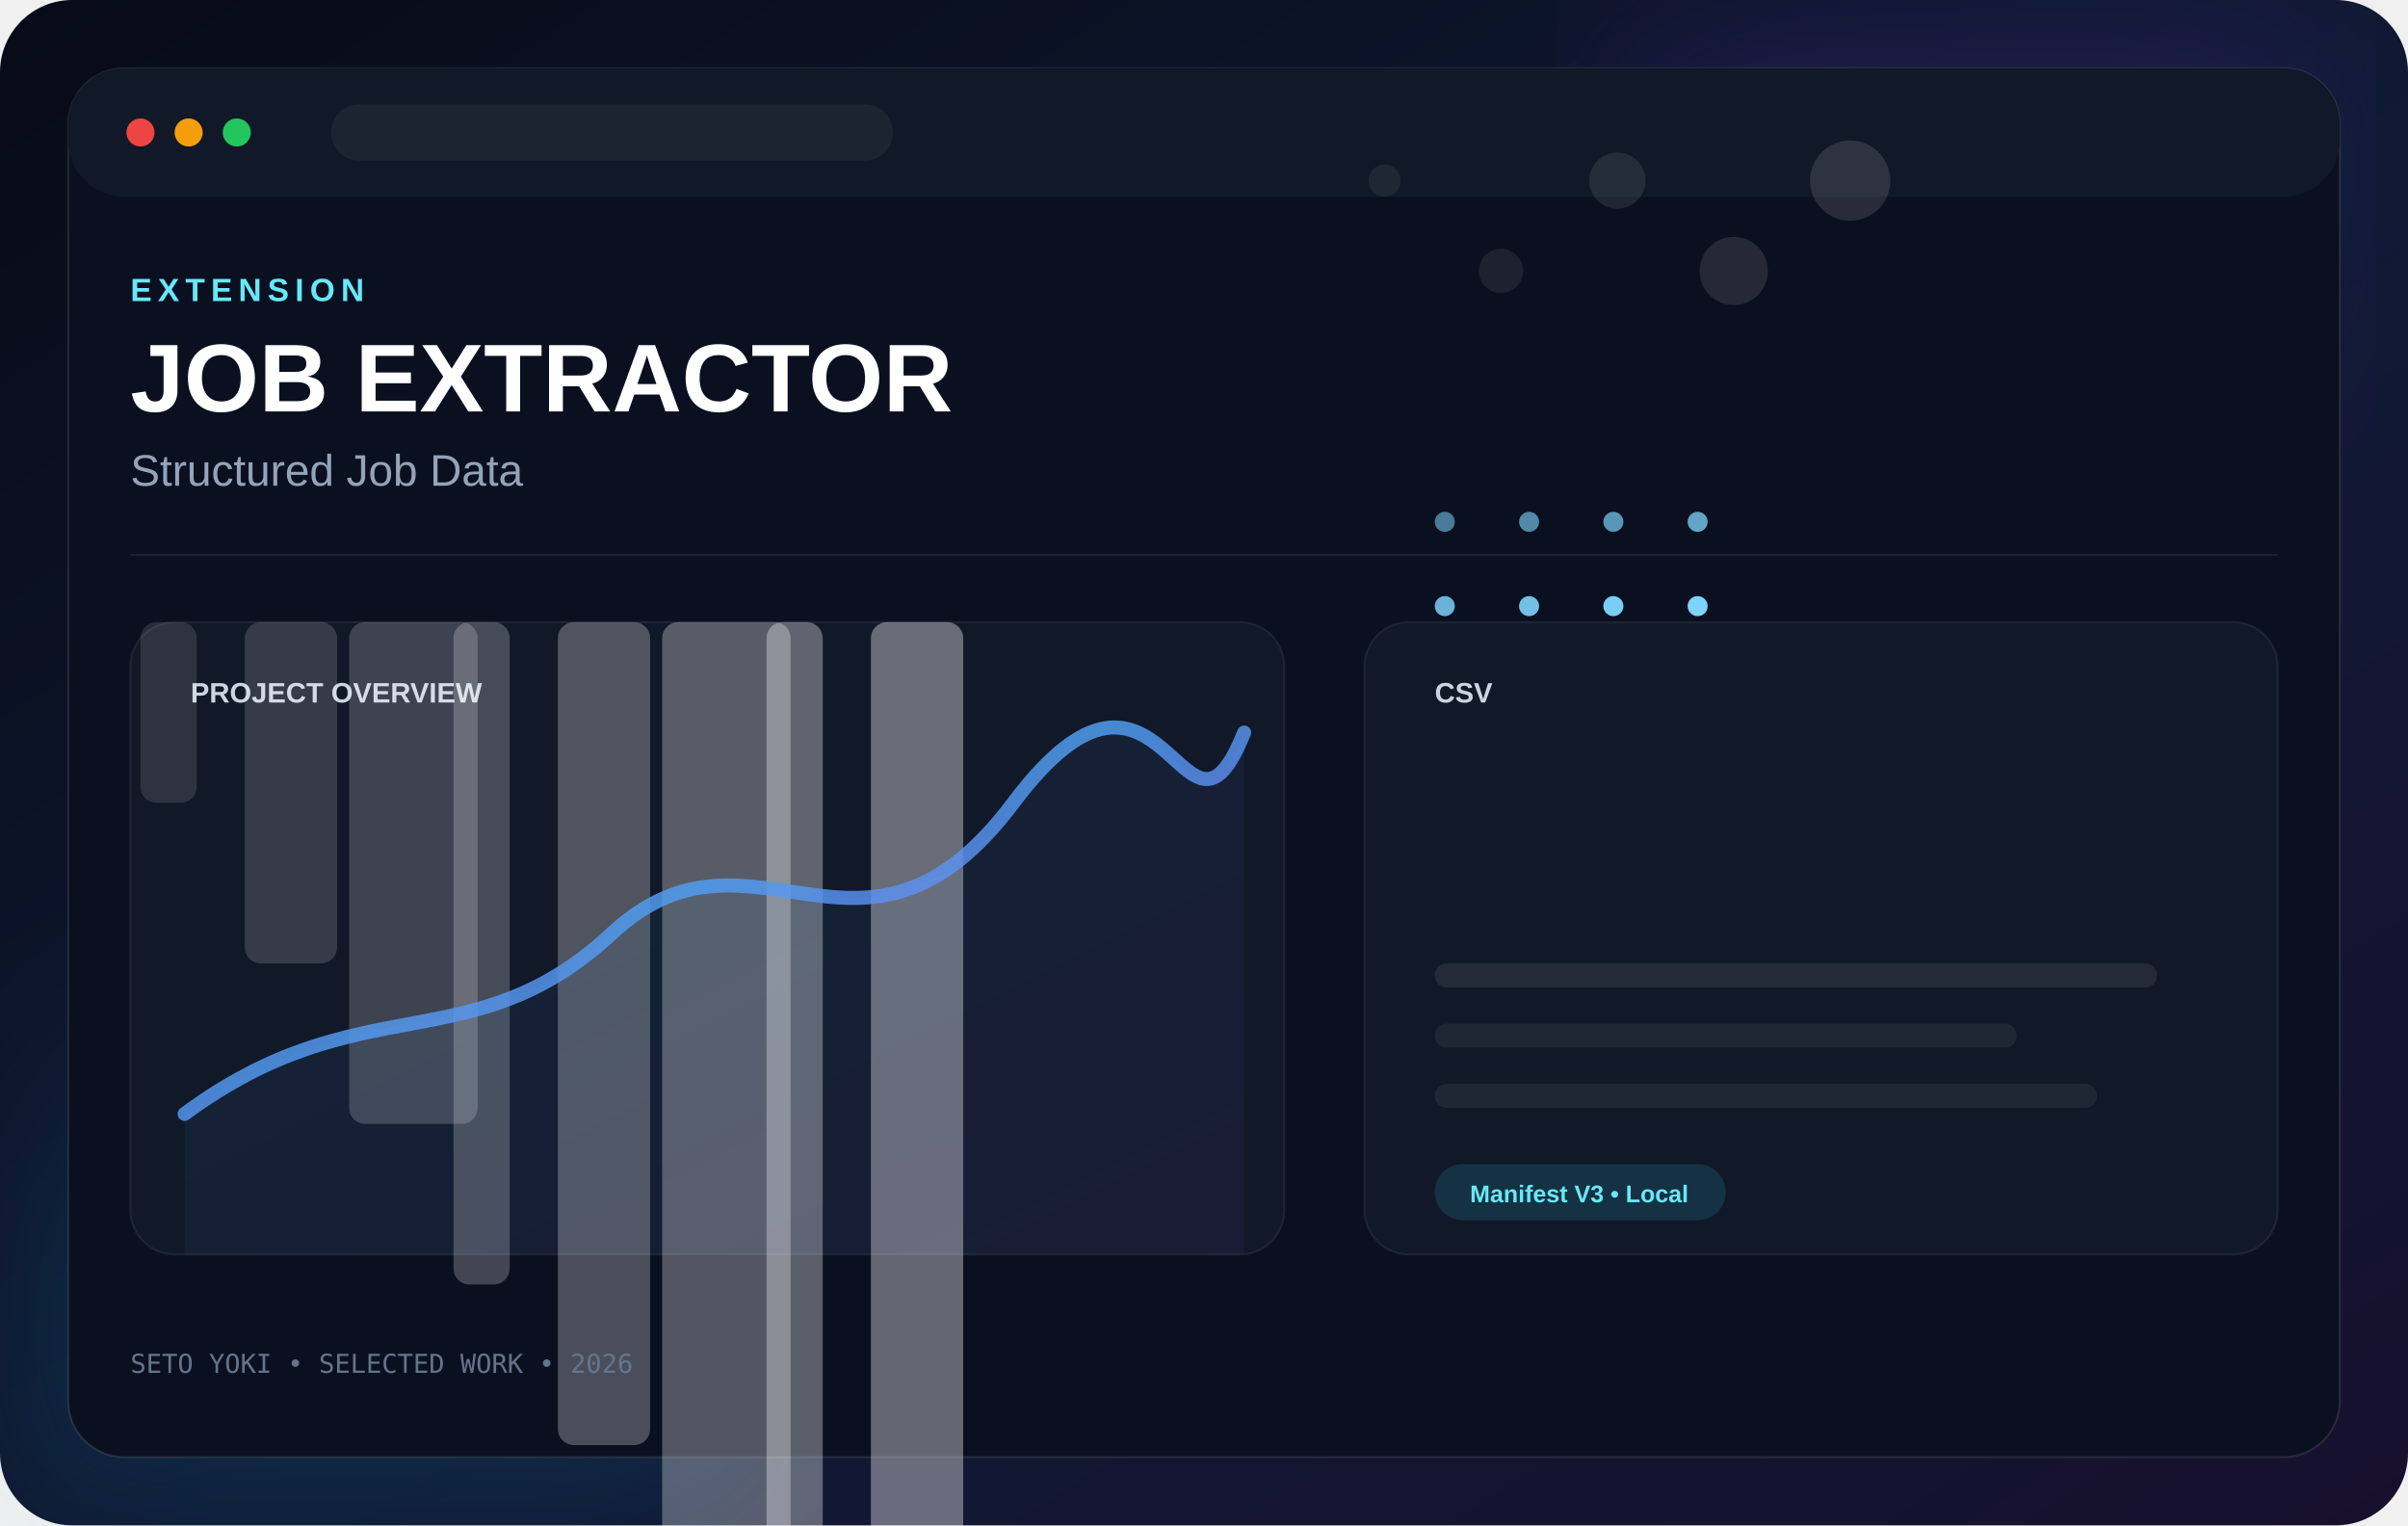
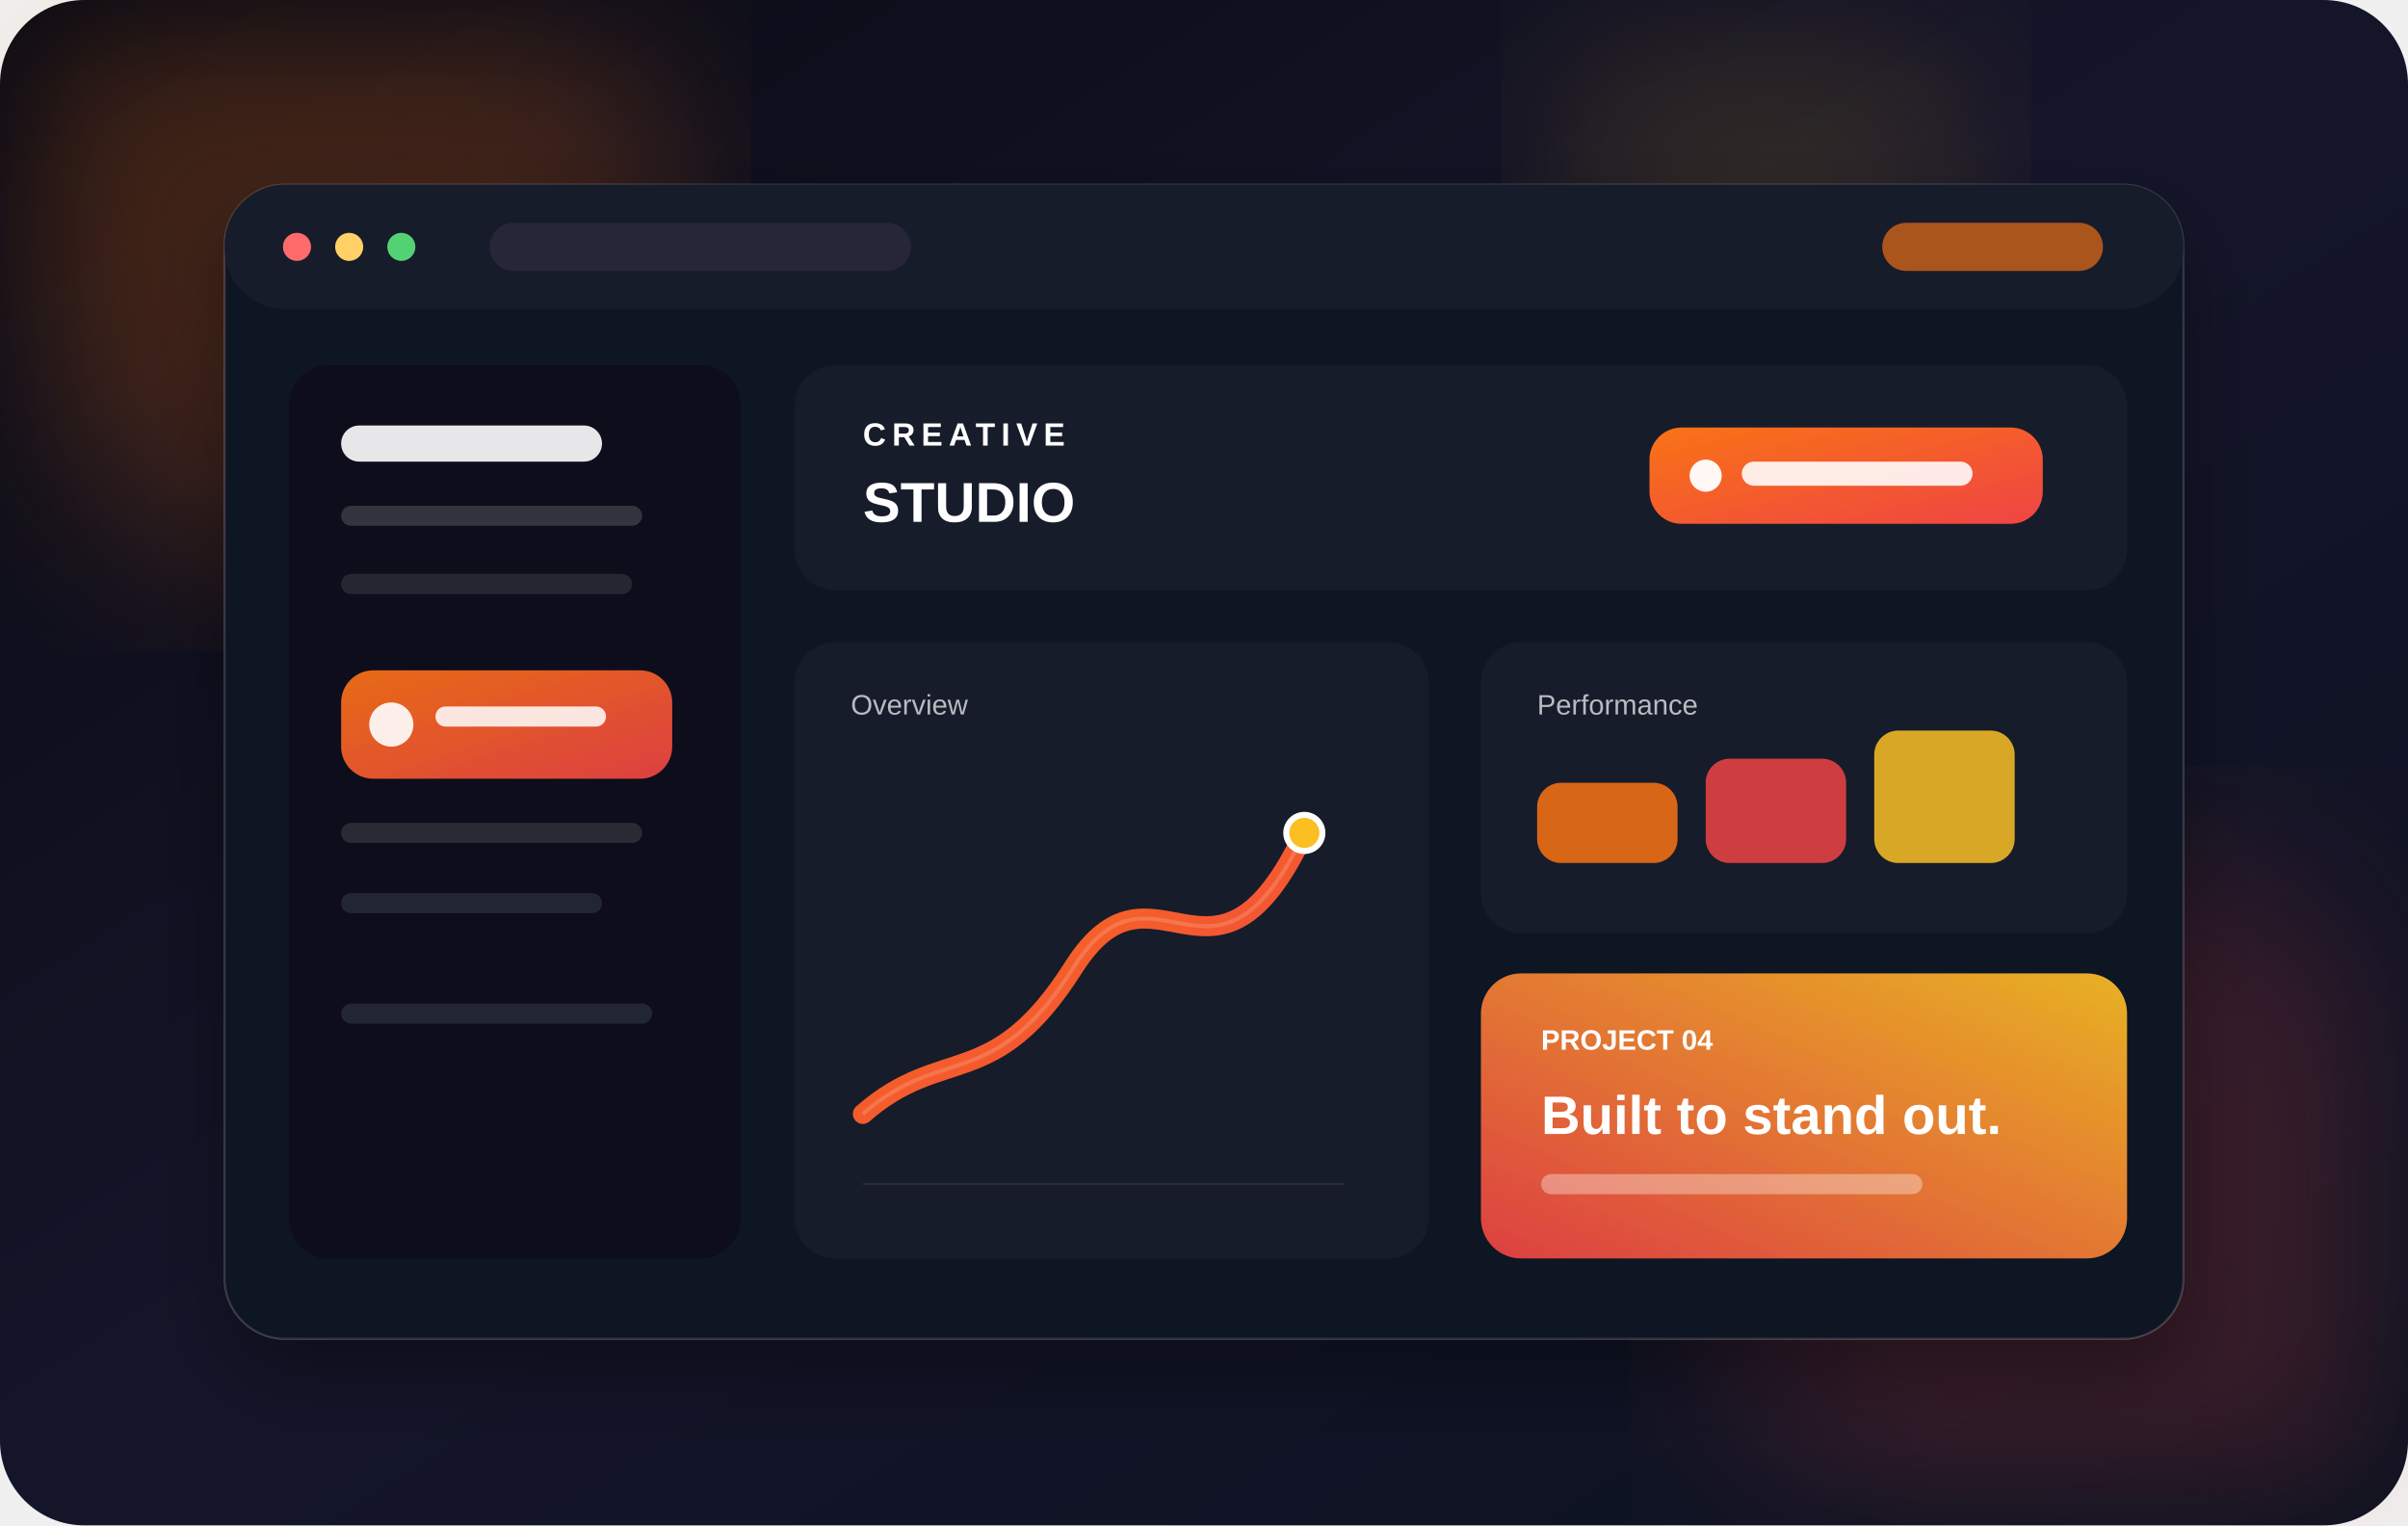
- <svg xmlns="http://www.w3.org/2000/svg" viewBox="0 0 1200 760" width="1200" height="760">
+ <svg xmlns="http://www.w3.org/2000/svg" viewBox="0 0 1200 760">
  <defs>
    <linearGradient id="bg" x1="0" y1="0" x2="1" y2="1">
-       <stop stop-color="#070b17" />
-       <stop offset=".55" stop-color="#101a35" />
-       <stop offset="1" stop-color="#17102d" />
+       <stop offset="0" stop-color="#090A12" />
+       <stop offset="0.48" stop-color="#15152A" />
+       <stop offset="1" stop-color="#0B1220" />
    </linearGradient>
-     <linearGradient id="glow" x1="0" y1="0" x2="1" y2="1">
-       <stop stop-color="#22d3ee" stop-opacity=".9" />
-       <stop offset="1" stop-color="#8b5cf6" stop-opacity=".75" />
+     <linearGradient id="g1" x1="0" y1="0" x2="1" y2="1">
+       <stop stop-color="#F97316" />
+       <stop offset="1" stop-color="#EF4444" />
+     </linearGradient>
+     <linearGradient id="g2" x1="1" y1="0" x2="0" y2="1">
+       <stop stop-color="#FBBF24" />
+       <stop offset="1" stop-color="#EF4444" />
    </linearGradient>
    <filter id="blur">
      <feGaussianBlur stdDeviation="45" />
    </filter>
+     <filter id="shadow">
+       <feDropShadow dx="0" dy="18" stdDeviation="20" flood-opacity=".35" />
+     </filter>
  </defs>
-   <rect width="1200" height="760" rx="36" fill="url(#bg)" />
-   <circle cx="980" cy="70" r="170" fill="#7c3aed" opacity=".16" filter="url(#blur)" />
-   <circle cx="180" cy="690" r="190" fill="#06b6d4" opacity=".12" filter="url(#blur)" />
-   <rect x="34" y="34" width="1132" height="692" rx="28" fill="#0b1020" stroke="white" stroke-opacity=".1" />
-   <rect x="34" y="34" width="1132" height="64" rx="28" fill="#111827" />
-   <circle cx="70" cy="66" r="7" fill="#ef4444" />
-   <circle cx="94" cy="66" r="7" fill="#f59e0b" />
-   <circle cx="118" cy="66" r="7" fill="#22c55e" />
-   <rect x="165" y="52" width="280" height="28" rx="14" fill="white" opacity=".05" />
-   <text x="65" y="150" fill="#67e8f9" font-family="Arial, sans-serif" font-size="16" font-weight="700" letter-spacing="3">EXTENSION</text>
-   <text x="65" y="205" fill="white" font-family="Arial, sans-serif" font-size="48" font-weight="800">JOB EXTRACTOR</text>
-   <text x="65" y="242" fill="#94a3b8" font-family="Arial, sans-serif" font-size="22">Structured Job Data</text>
-   <rect x="65" y="276" width="1070" height="1" fill="white" opacity=".08" />
-   <rect x="65" y="310" width="575" height="315" rx="22" fill="#111827" stroke="white" stroke-opacity=".07" />
-   <text x="95" y="350" fill="#cbd5e1" font-family="Arial, sans-serif" font-size="14" font-weight="700">PROJECT OVERVIEW</text>
-   <rect x="70" y="310" width="28" height="90" rx="8" fill="white" opacity="0.12" />
-   <rect x="122" y="310" width="46" height="170" rx="8" fill="white" opacity="0.155" />
-   <rect x="174" y="310" width="64" height="250" rx="8" fill="white" opacity="0.19" />
-   <rect x="226" y="310" width="28" height="330" rx="8" fill="white" opacity="0.225" />
-   <rect x="278" y="310" width="46" height="410" rx="8" fill="white" opacity="0.26" />
-   <rect x="330" y="310" width="64" height="490" rx="8" fill="white" opacity="0.295" />
-   <rect x="382" y="310" width="28" height="570" rx="8" fill="white" opacity="0.33" />
-   <rect x="434" y="310" width="46" height="650" rx="8" fill="white" opacity="0.365" />
-   <path d="M92 555 C180 490 235 530 305 465 S430 500 505 400 S590 440 620 365" fill="none" stroke="url(#glow)" stroke-width="7" stroke-linecap="round" />
-   <path d="M92 555 C180 490 235 530 305 465 S430 500 505 400 S590 440 620 365 L620 625 L92 625Z" fill="url(#glow)" opacity=".08" />
-   <rect x="680" y="310" width="455" height="315" rx="22" fill="#111827" stroke="white" stroke-opacity=".07" />
-   <text x="715" y="350" fill="#cbd5e1" font-family="Arial, sans-serif" font-size="14" font-weight="700">CSV</text>
-   <circle cx="720" cy="260" r="5" fill="#7dd3fc" opacity="0.55" />
-   <circle cx="762" cy="260" r="5" fill="#7dd3fc" opacity="0.62" />
-   <circle cx="804" cy="260" r="5" fill="#7dd3fc" opacity="0.69" />
-   <circle cx="846" cy="260" r="5" fill="#7dd3fc" opacity="0.76" />
-   <circle cx="720" cy="302" r="5" fill="#7dd3fc" opacity="0.83" />
-   <circle cx="762" cy="302" r="5" fill="#7dd3fc" opacity="0.9" />
-   <circle cx="804" cy="302" r="5" fill="#7dd3fc" opacity="0.97" />
-   <circle cx="846" cy="302" r="5" fill="#7dd3fc" opacity="1.04" />
-   <circle cx="690" cy="90" r="8" fill="white" opacity="0.06" />
-   <circle cx="748" cy="135" r="11" fill="white" opacity="0.075" />
-   <circle cx="806" cy="90" r="14" fill="white" opacity="0.09" />
-   <circle cx="864" cy="135" r="17" fill="white" opacity="0.105" />
-   <circle cx="922" cy="90" r="20" fill="white" opacity="0.12" />
-   <rect x="715" y="480" width="360" height="12" rx="6" fill="white" opacity=".08" />
-   <rect x="715" y="510" width="290" height="12" rx="6" fill="white" opacity=".06" />
-   <rect x="715" y="540" width="330" height="12" rx="6" fill="white" opacity=".06" />
-   <rect x="715" y="580" width="145" height="28" rx="14" fill="#22d3ee" opacity=".14" />
-   <text x="787" y="599" text-anchor="middle" fill="#67e8f9" font-family="Arial, sans-serif" font-size="12" font-weight="700">Manifest V3 • Local</text>
-   <text x="65" y="684" fill="#64748b" font-family="monospace" font-size="13">SETО YOKI • SELECTED WORK • 2026</text>
+   <rect width="1200" height="760" rx="42" fill="url(#bg)" />
+   <circle cx="170" cy="120" r="170" fill="#F97316" opacity=".22" filter="url(#blur)" />
+   <circle cx="1040" cy="610" r="190" fill="#EF4444" opacity=".18" filter="url(#blur)" />
+   <circle cx="880" cy="80" r="110" fill="#FBBF24" opacity=".12" filter="url(#blur)" />
+   <g filter="url(#shadow)">
+     <rect x="112" y="92" width="976" height="575" rx="30" fill="#111322" stroke="#FFFFFF" stroke-opacity=".14" />
+     <rect x="112" y="92" width="976" height="62" rx="30" fill="#181A2B" />
+     <circle cx="148" cy="123" r="7" fill="#FF6B6B" />
+     <circle cx="174" cy="123" r="7" fill="#FFD166" />
+     <circle cx="200" cy="123" r="7" fill="#52D273" />
+     <rect x="244" y="111" width="210" height="24" rx="12" fill="#FFFFFF" opacity=".06" />
+     <rect x="938" y="111" width="110" height="24" rx="12" fill="#F97316" opacity=".65" />
+     <rect x="144" y="182" width="225" height="445" rx="20" fill="#0C0E1A" />
+     <rect x="170" y="212" width="130" height="18" rx="9" fill="#FFFFFF" opacity=".9" />
+     <rect x="170" y="252" width="150" height="10" rx="5" fill="#FFFFFF" opacity=".16" />
+     <rect x="170" y="286" width="145" height="10" rx="5" fill="#FFFFFF" opacity=".11" />
+     <rect x="170" y="334" width="165" height="54" rx="16" fill="url(#g1)" opacity=".92" />
+     <circle cx="195" cy="361" r="11" fill="#fff" opacity=".9" />
+     <rect x="217" y="352" width="85" height="10" rx="5" fill="#fff" opacity=".85" />
+     <rect x="170" y="410" width="150" height="10" rx="5" fill="#fff" opacity=".12" />
+     <rect x="170" y="445" width="130" height="10" rx="5" fill="#fff" opacity=".10" />
+     <rect x="170" y="500" width="155" height="10" rx="5" fill="#fff" opacity=".10" />
+     <rect x="396" y="182" width="664" height="112" rx="20" fill="#171A2B" />
+     <text x="430" y="222" fill="#fff" font-family="Arial, sans-serif" font-size="16" font-weight="700" letter-spacing="3">CREATIVE</text>
+     <text x="430" y="260" fill="#fff" font-family="Arial, sans-serif" font-size="28" font-weight="800">STUDIO</text>
+     <rect x="822" y="213" width="196" height="48" rx="16" fill="url(#g1)" />
+     <circle cx="850" cy="237" r="8" fill="#fff" opacity=".95" />
+     <rect x="868" y="230" width="115" height="12" rx="6" fill="#fff" opacity=".88" />
+     <rect x="396" y="320" width="316" height="307" rx="20" fill="#171A2B" />
+     <text x="424" y="356" fill="#fff" opacity=".7" font-family="Arial, sans-serif" font-size="14">Overview</text>
+     <path d="M430 555 C470 520 495 545 535 482 S605 510 650 415" fill="none" stroke="url(#g1)" stroke-width="10" stroke-linecap="round" />
+     <path d="M430 555 C470 520 495 545 535 482 S605 510 650 415" fill="none" stroke="#fff" stroke-opacity=".16" stroke-width="2" />
+     <circle cx="650" cy="415" r="9" fill="#FBBF24" stroke="#fff" stroke-width="3" />
+     <line x1="430" y1="590" x2="670" y2="590" stroke="#fff" stroke-opacity=".08" />
+     <rect x="738" y="320" width="322" height="145" rx="20" fill="#171A2B" />
+     <text x="766" y="356" fill="#fff" opacity=".7" font-family="Arial, sans-serif" font-size="14">Performance</text>
+     <rect x="766" y="390" width="70" height="40" rx="12" fill="#F97316" opacity=".85" />
+     <rect x="850" y="378" width="70" height="52" rx="12" fill="#EF4444" opacity=".85" />
+     <rect x="934" y="364" width="70" height="66" rx="12" fill="#FBBF24" opacity=".85" />
+     <rect x="738" y="485" width="322" height="142" rx="20" fill="url(#g2)" opacity=".92" />
+     <text x="768" y="523" fill="#fff" font-family="Arial, sans-serif" font-size="14" font-weight="700">PROJECT 04</text>
+     <text x="768" y="565" fill="#fff" font-family="Arial, sans-serif" font-size="27" font-weight="800">Built to stand out.</text>
+     <rect x="768" y="585" width="190" height="10" rx="5" fill="#fff" opacity=".35" />
+   </g>
</svg>
